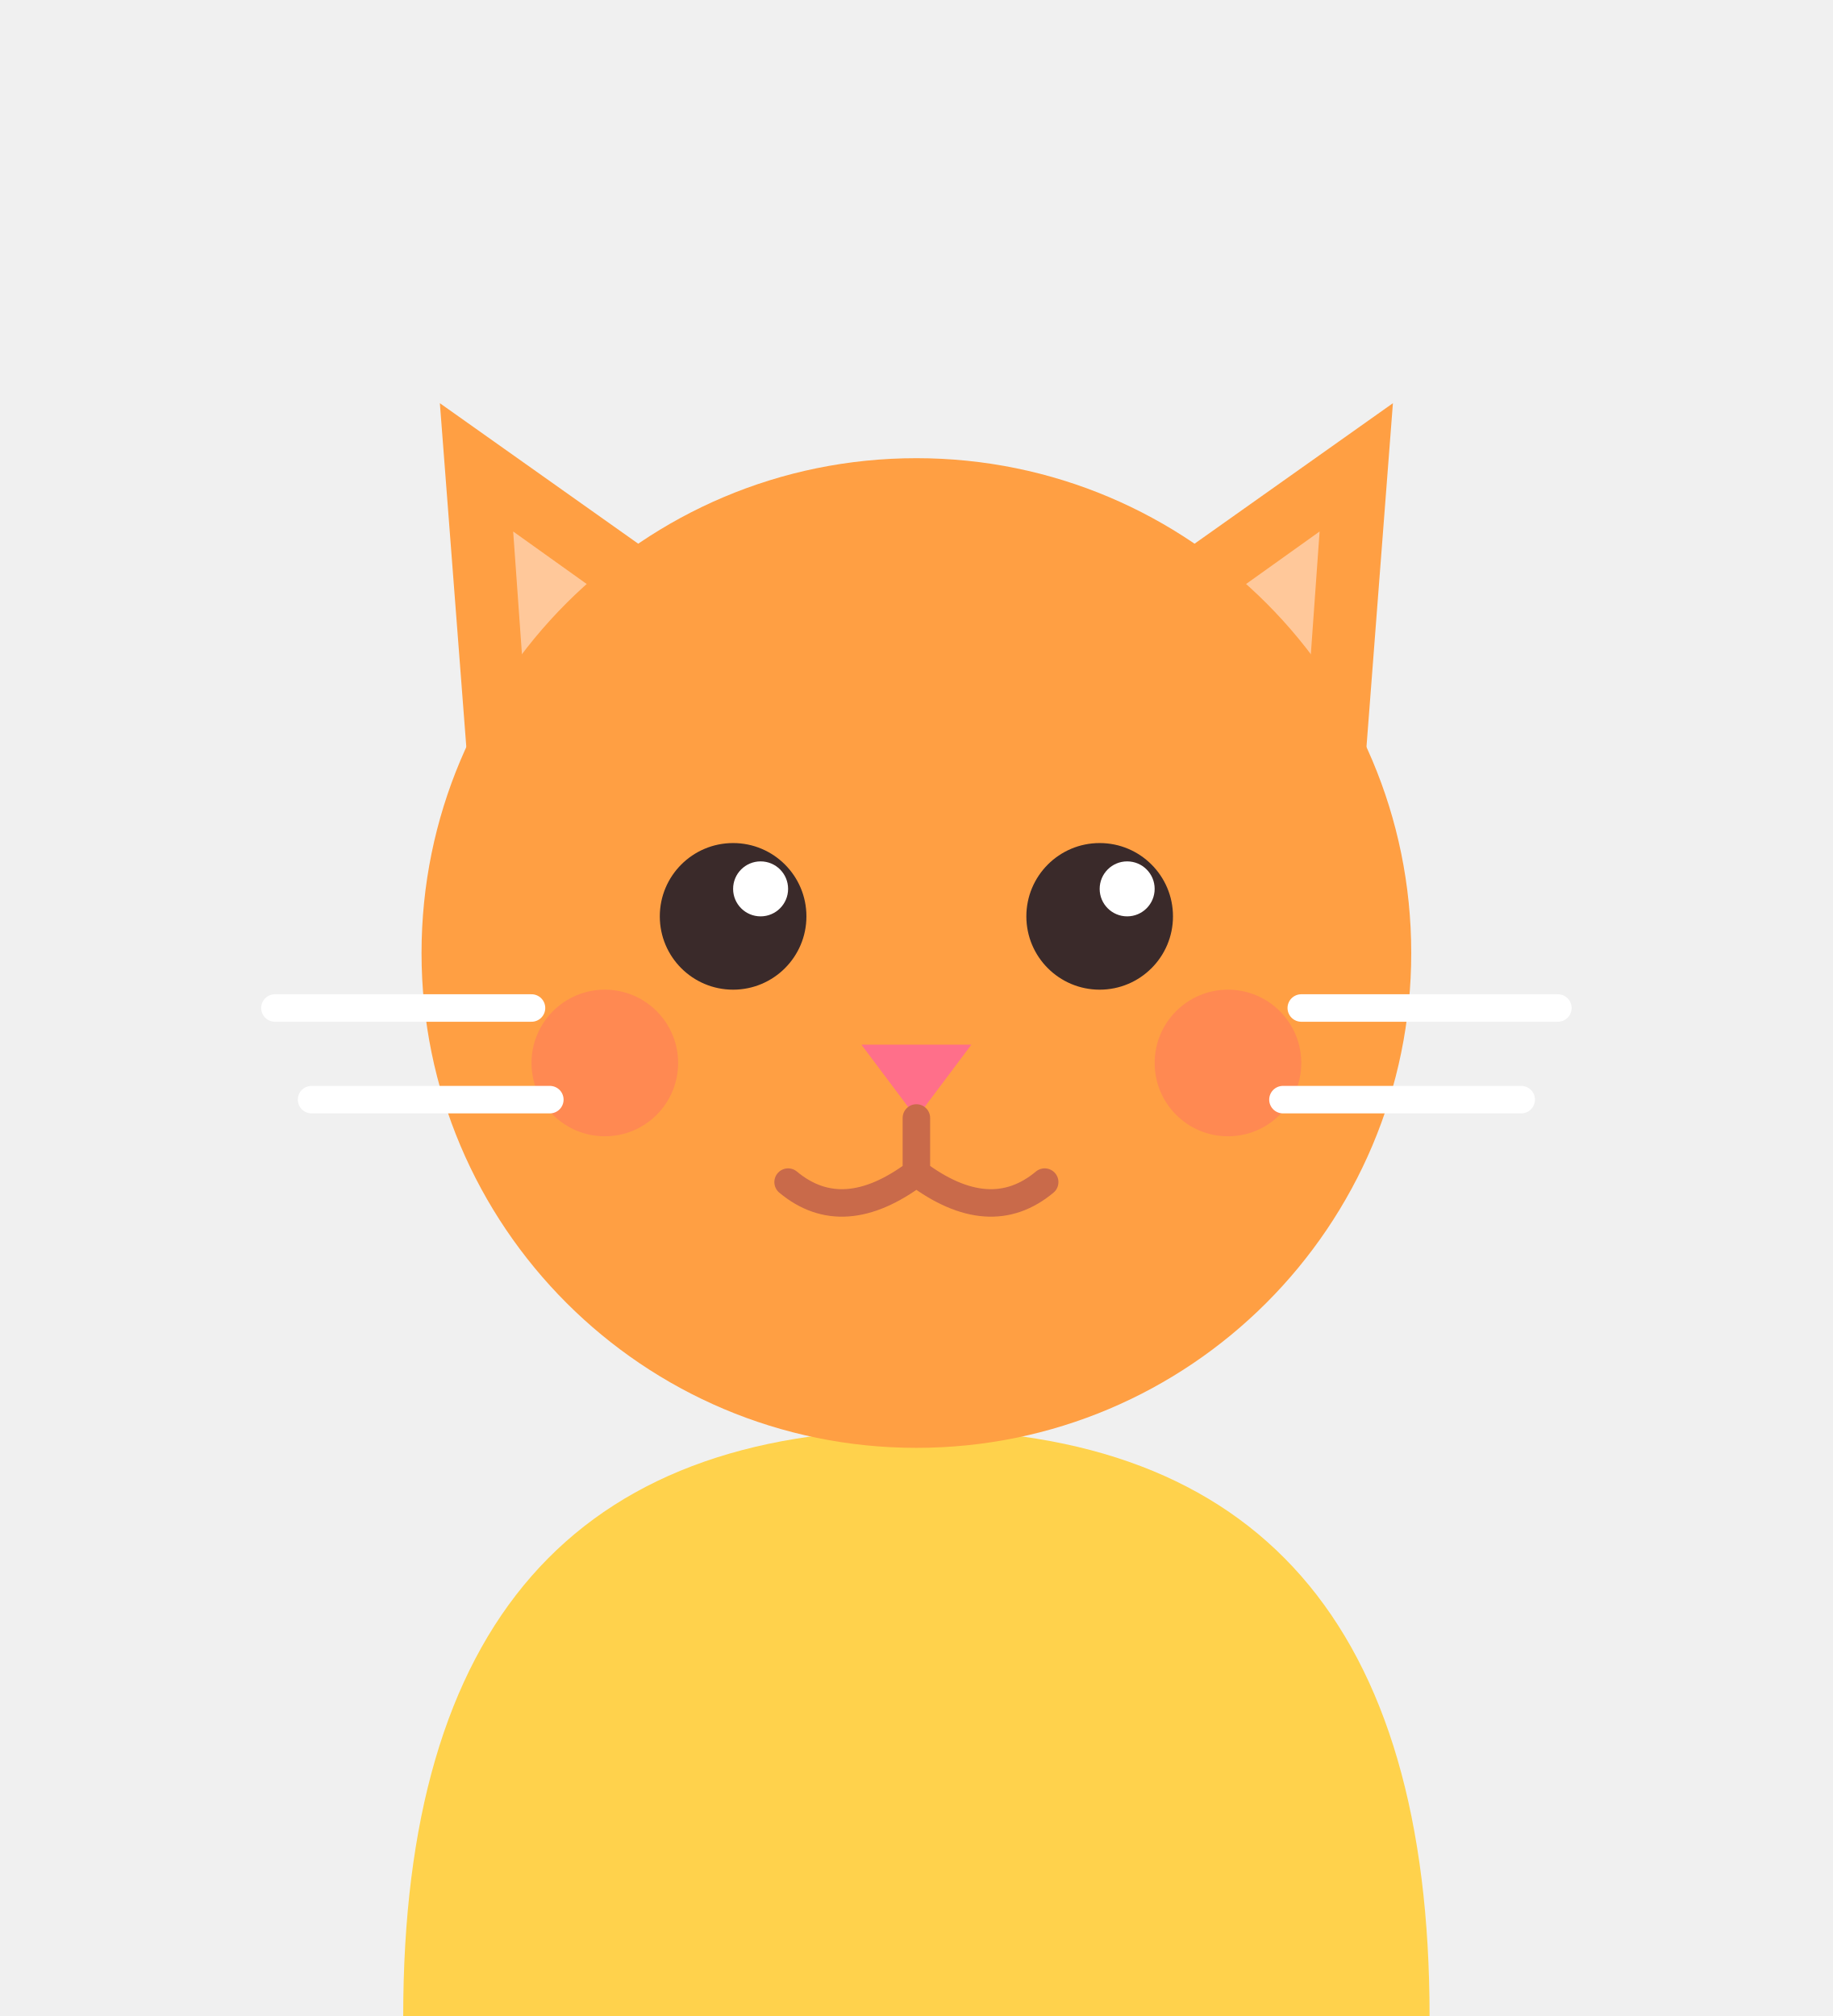
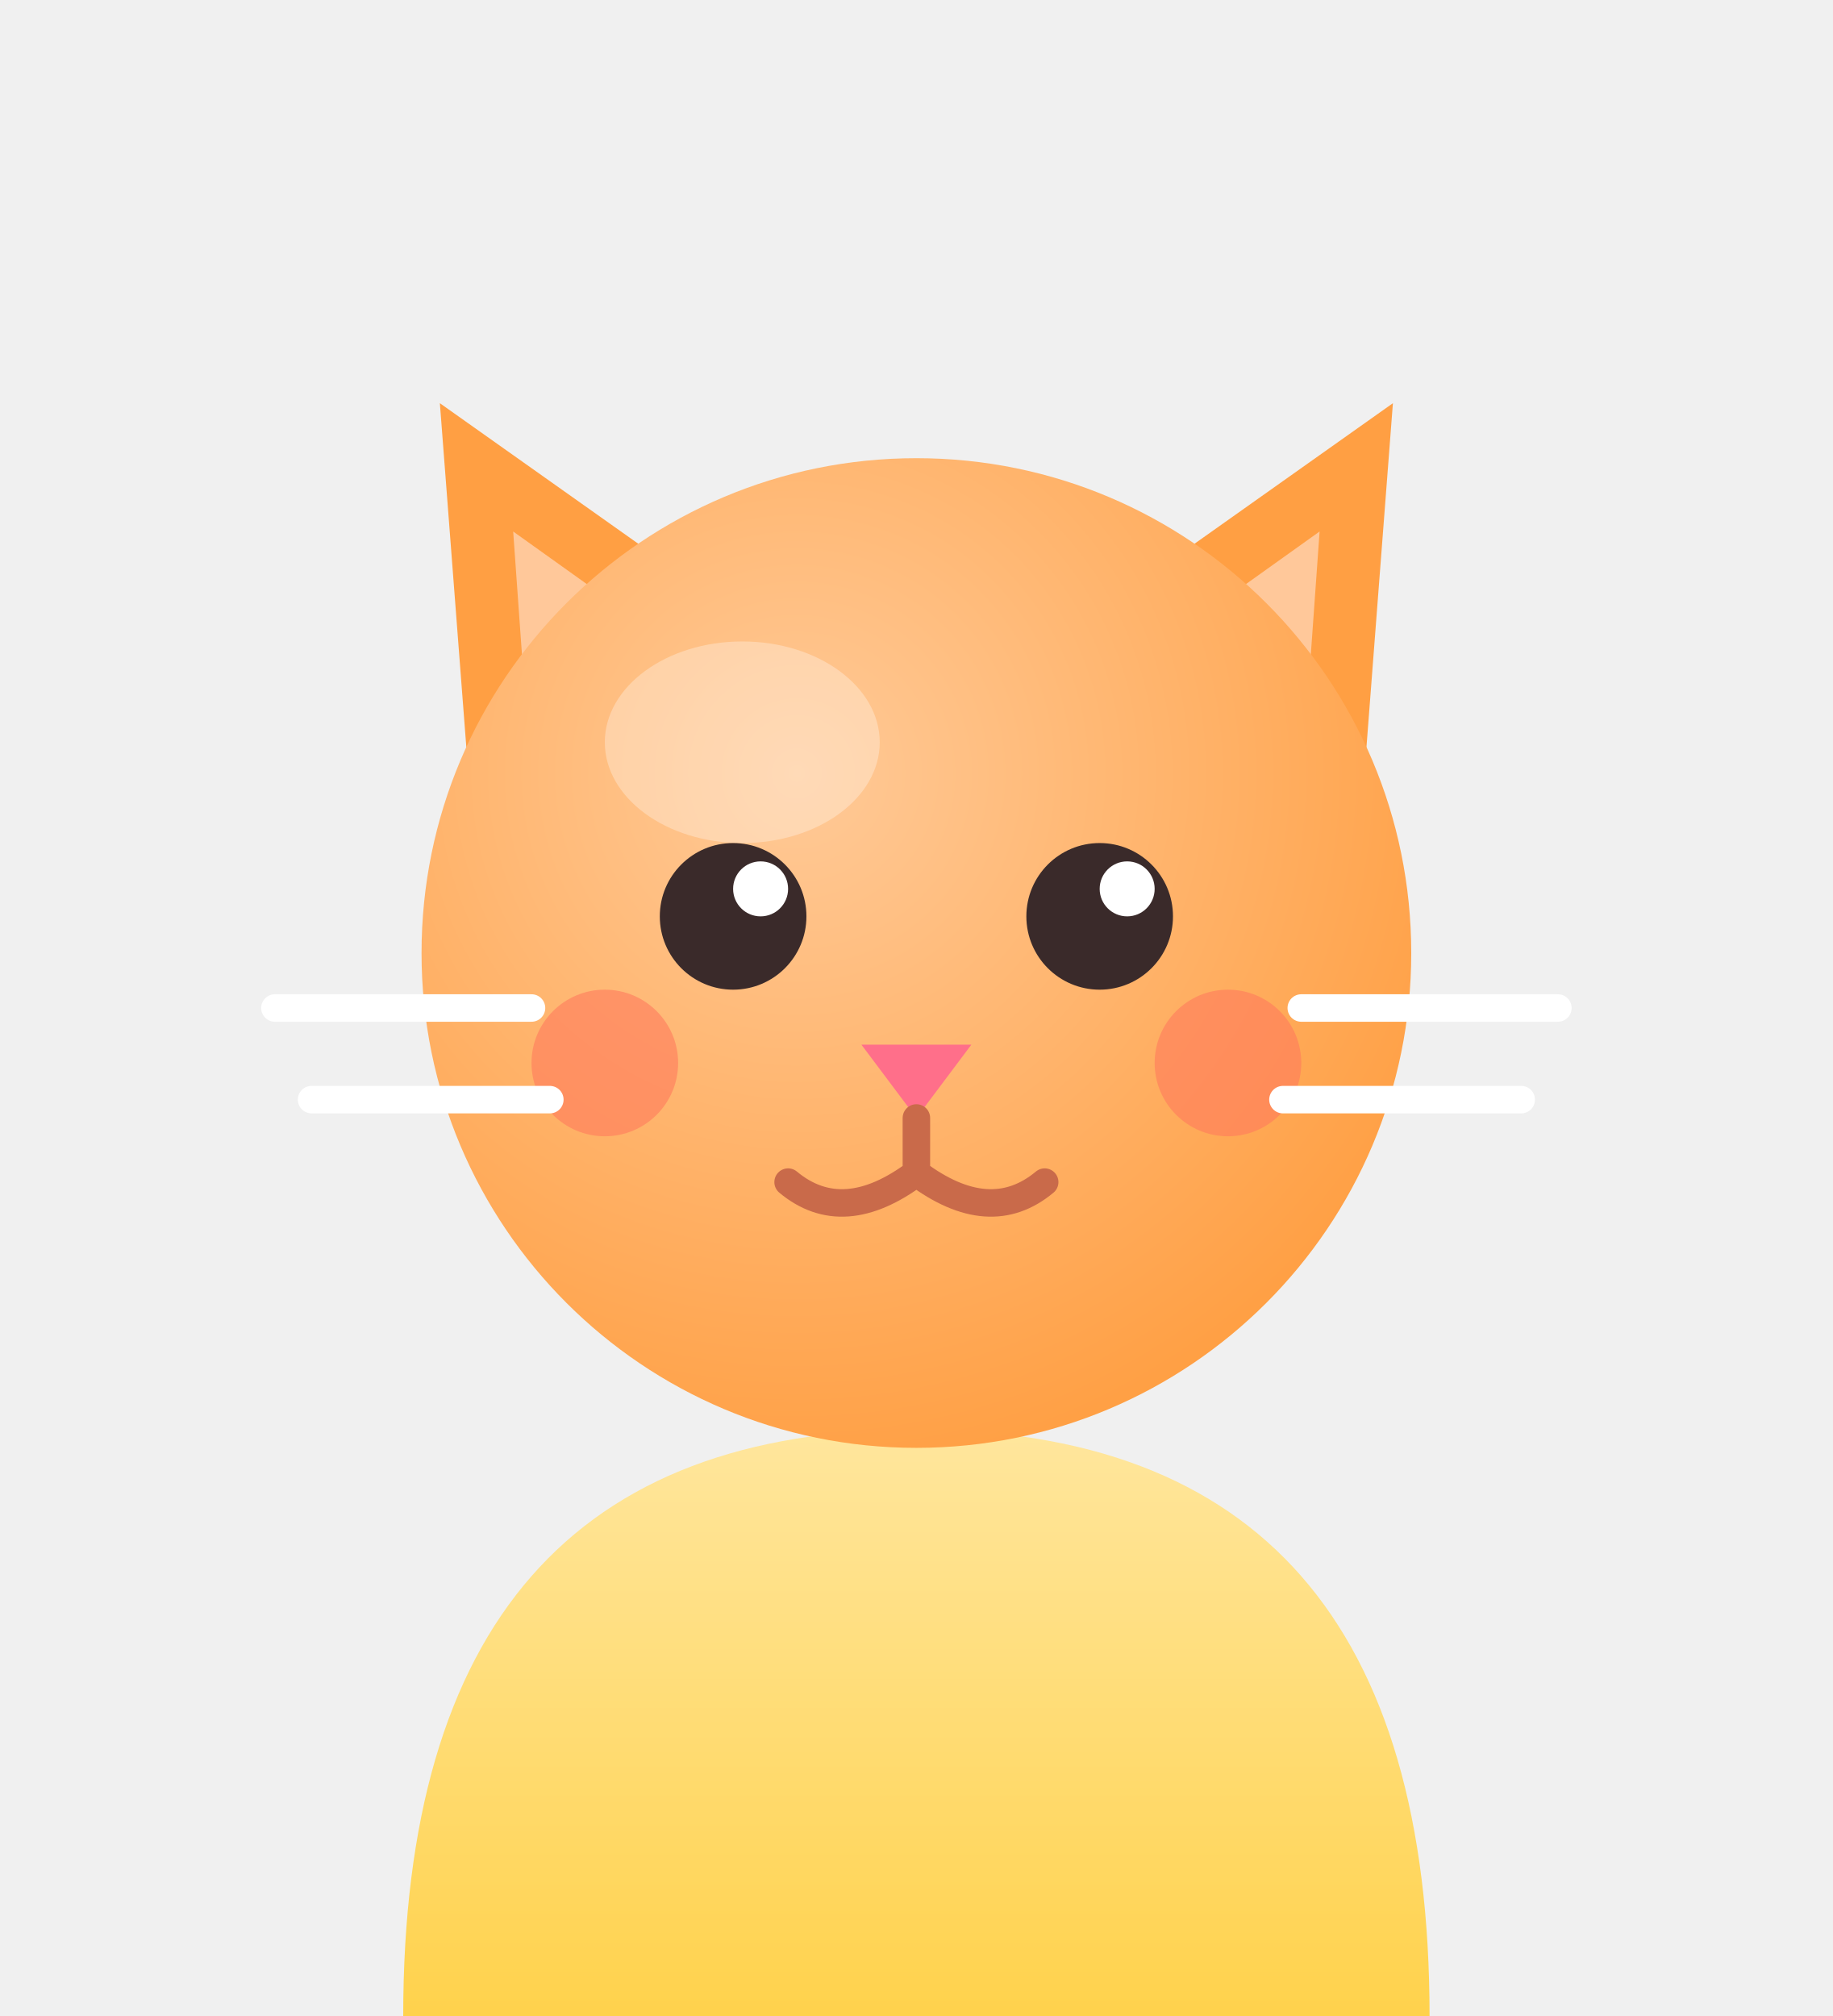
<svg xmlns="http://www.w3.org/2000/svg" viewBox="0 0 200 220" width="200" height="220">
-   <path d="M44 220 Q44 156 100 156 Q156 156 156 220 Z" fill="#ffd24c" />
+   <defs>
+     <linearGradient id="bodyGrad" x1="0" y1="0" x2="0" y2="1">
+       <stop offset="0%" stop-color="#ffe69d" />
+       <stop offset="100%" stop-color="#ffd24c" />
+     </linearGradient>
+     <radialGradient id="headGrad" cx="38%" cy="32%" r="72%">
+       <stop offset="0%" stop-color="#ffca98" />
+       <stop offset="100%" stop-color="#ff9f43" />
+     </radialGradient>
+   </defs>
+   <path d="M44 220 Q44 156 100 156 Q156 156 156 220 Z" fill="url(#bodyGrad)" />
  <path d="M52 96 L48 44 L96 78 Z" fill="#ff9f43" />
  <path d="M148 96 L152 44 L104 78 Z" fill="#ff9f43" />
  <path d="M58 86 L56 58 L84 78 Z" fill="#ffc89a" />
  <path d="M142 86 L144 58 L116 78 Z" fill="#ffc89a" />
-   <circle cx="100" cy="104" r="54" fill="#ff9f43" />
+   <circle cx="100" cy="104" r="54" fill="url(#headGrad)" />
+   <ellipse cx="81" cy="81" rx="15" ry="11" fill="#ffffff" opacity="0.3" />
  <circle cx="80" cy="100" r="8" fill="#3a2a2a" />
  <circle cx="120" cy="100" r="8" fill="#3a2a2a" />
  <circle cx="83" cy="97" r="3" fill="#fff" />
  <circle cx="123" cy="97" r="3" fill="#fff" />
  <circle cx="66" cy="116" r="8" fill="#ff7a5c" opacity="0.6" />
  <circle cx="134" cy="116" r="8" fill="#ff7a5c" opacity="0.6" />
  <path d="M94 114 L106 114 L100 122 Z" fill="#ff6f8a" />
  <path d="M100 122 V128 M100 128 Q92 134 86 129 M100 128 Q108 134 114 129" fill="none" stroke="#c96a4a" stroke-width="3" stroke-linecap="round" />
  <path d="M58 110 H30 M60 120 H34 M142 110 H170 M140 120 H166" stroke="#fff" stroke-width="3" stroke-linecap="round" />
</svg>
